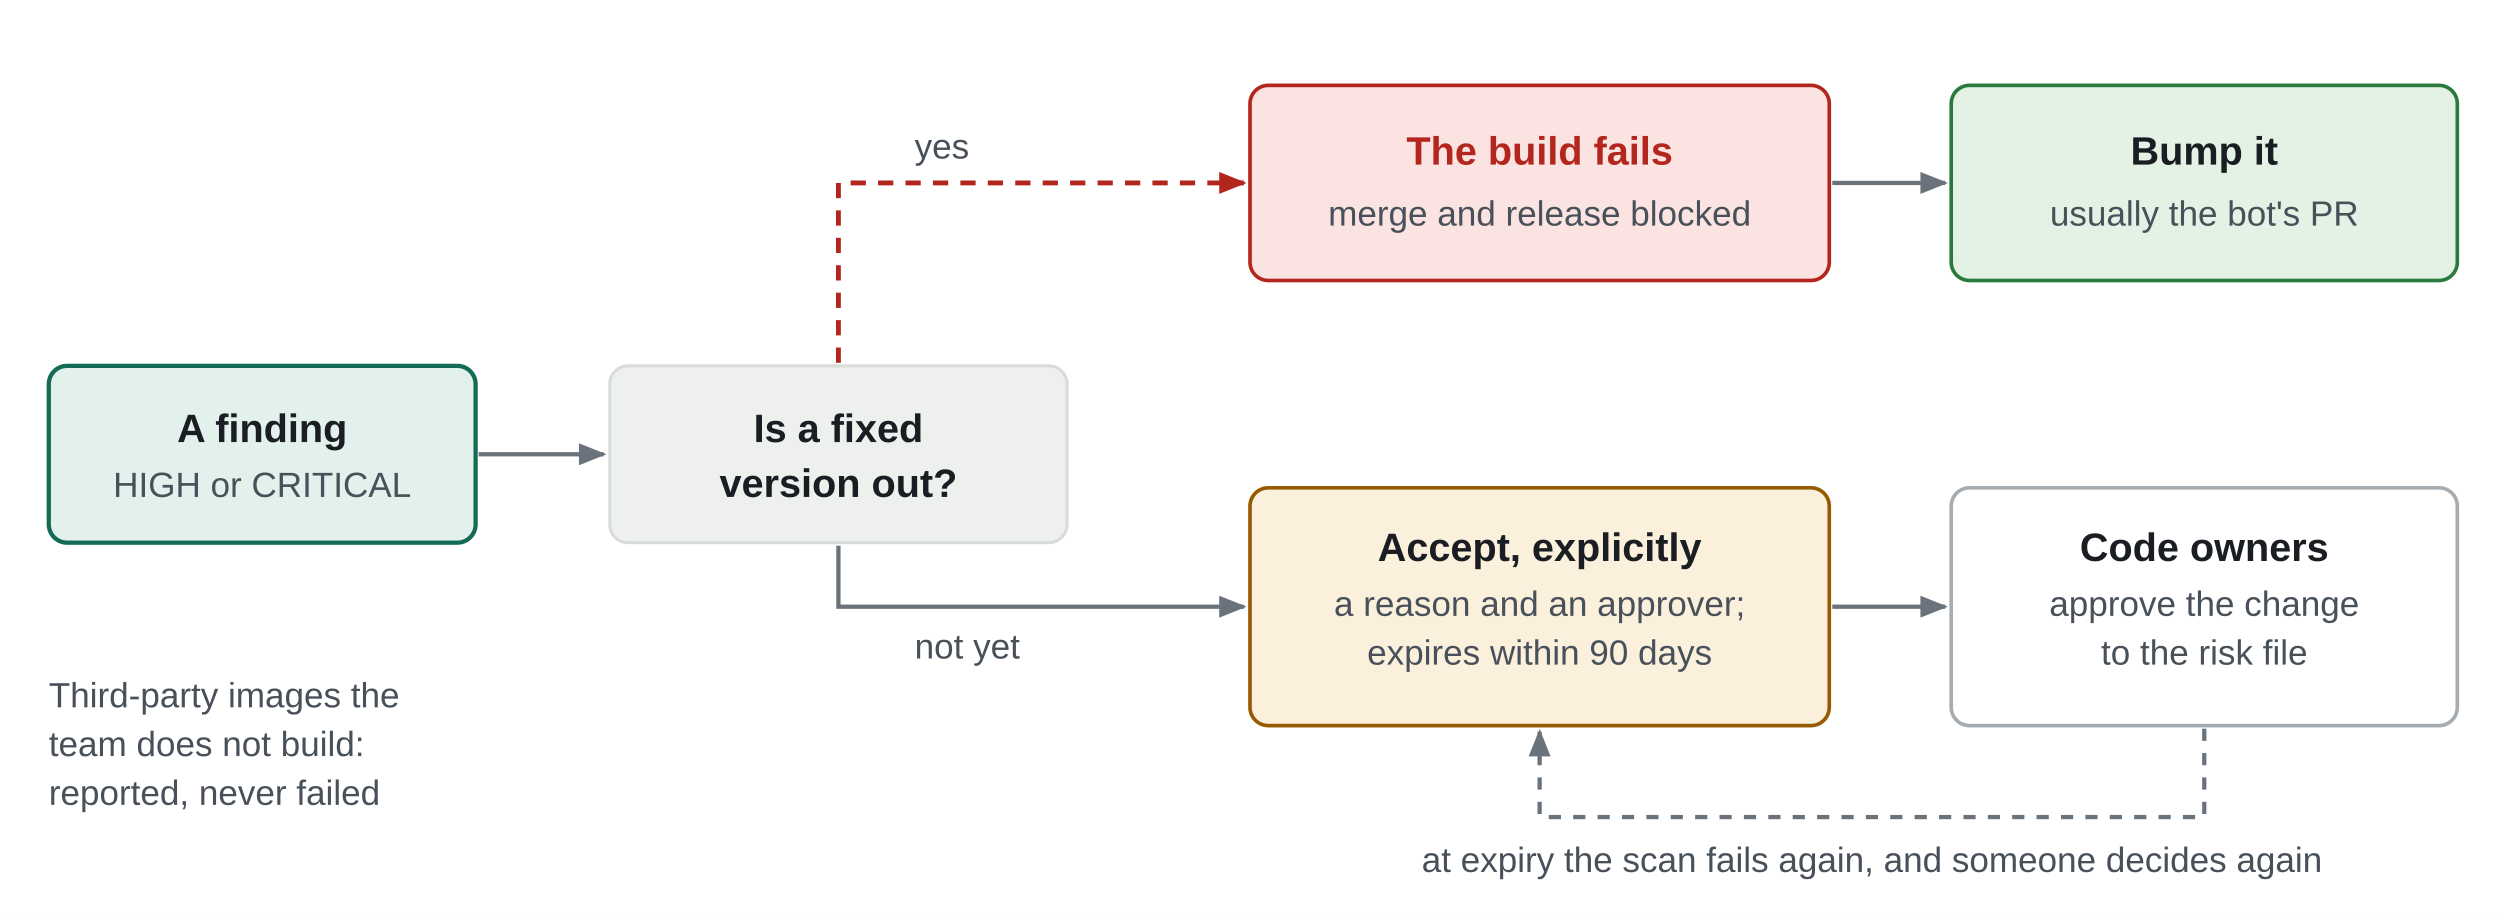
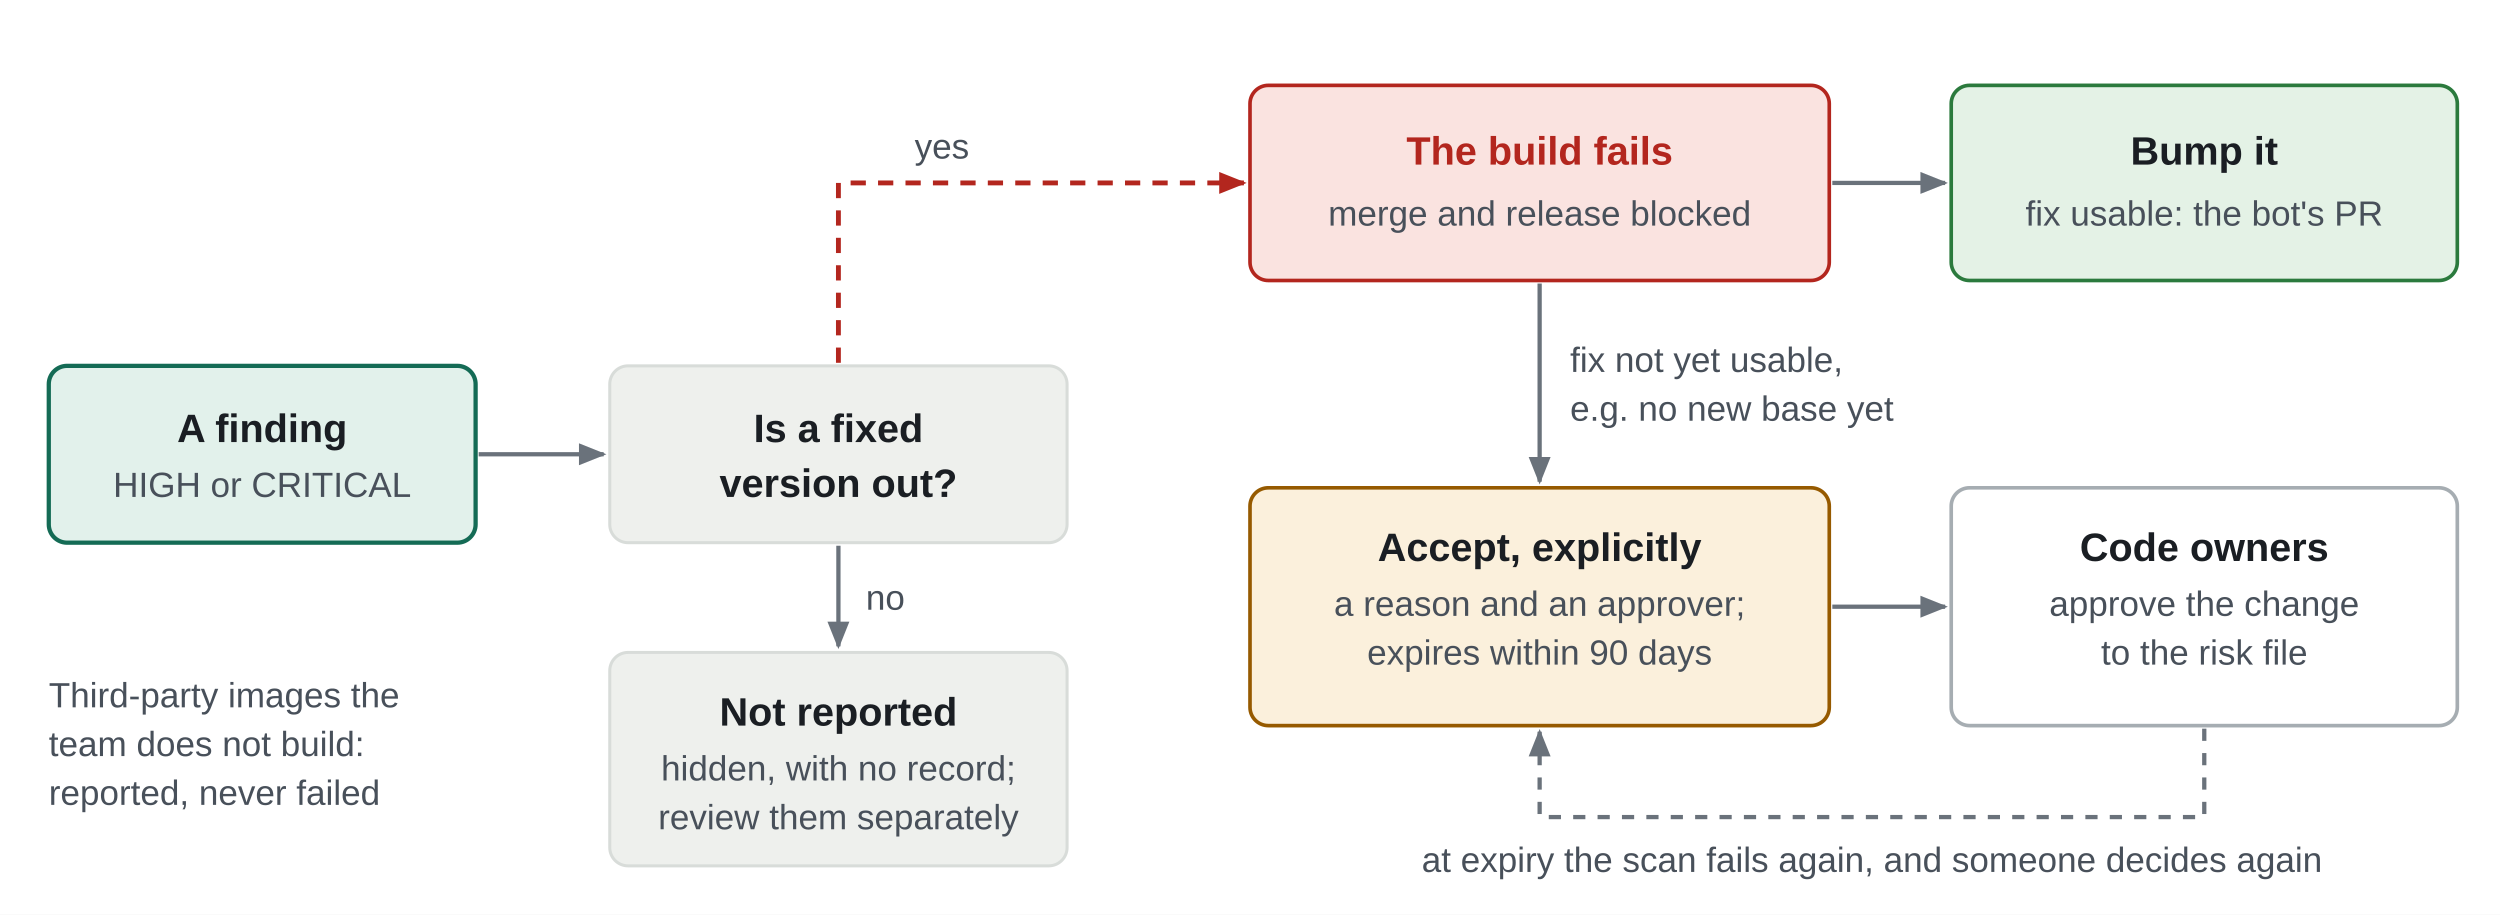
- <svg xmlns="http://www.w3.org/2000/svg" viewBox="0 0 820 300" role="img" aria-label="A finding is checked: is it HIGH or CRITICAL, and does a fixed version exist? If fixable, the build fails until the dependency or base image is bumped. If not fixable yet, a person accepts the risk in the accepted-risks file with a reason and an expiry at most 90 days out; code owners approve; at expiry the scan fails again. Findings in third-party images the team does not build are reported, not failed.">
+ <svg xmlns="http://www.w3.org/2000/svg" viewBox="0 0 820 300" role="img" aria-label="A HIGH or CRITICAL finding is checked: does a fixed version exist? If not, the scan does not report it at all, so nothing records it and it needs a separate review. If one exists, the build fails. When the fix can be taken, the dependency or base image is bumped, usually by the bot's pull request. When it cannot be taken yet, for example because no rebuilt base image exists, a person accepts the risk in the accepted-risks file with a reason and an expiry at most 90 days out; code owners approve; at expiry the scan fails again. Findings in third-party images the team does not build are reported, not failed.">
  <style>text { font-family: "Archivo", Arial, Helvetica, sans-serif; fill: #1a1e23; font-size: 13px; }
.ts { font-size: 11.5px; fill: #48505a; }
.tm { font-family: "JetBrains Mono", Menlo, Consolas, monospace; font-size: 11.5px; }
.tb { font-weight: 680; }
g.ts text { font-size: 11.5px; }
.tl { font-size: 10.5px; letter-spacing: 0.09em; fill: #6a727b; font-weight: 650; }
.ta { fill: #146b55; }
.tg { fill: #2b7a3d; }
.tr { fill: #b3261e; }
.tw { fill: #965a00; }
.tmu { fill: #6a727b; }
.n { fill: #ffffff; stroke: #a6adb2; stroke-width: 1.2; }
.n-soft { fill: #eef0ed; stroke: #d8dcd9; stroke-width: 1; }
.n-acc { fill: #e2f1eb; stroke: #146b55; stroke-width: 1.4; }
.n-good { fill: #e4f2e6; stroke: #2b7a3d; stroke-width: 1.2; }
.n-bad { fill: #fae3e0; stroke: #b3261e; stroke-width: 1.2; }
.n-warn { fill: #fbf0dc; stroke: #965a00; stroke-width: 1.2; }
.zone { fill: none; stroke: #a6adb2; stroke-width: 1; stroke-dasharray: 4 4; }
.band { fill: #eef0ed; stroke: none; }
.rule { stroke: #d8dcd9; stroke-width: 1; fill: none; }
.rule-strong { stroke: #a6adb2; stroke-width: 1; fill: none; }
.e { fill: none; stroke: #6a727b; stroke-width: 1.4; }
.e-acc { fill: none; stroke: #146b55; stroke-width: 1.8; }
.e-good { fill: none; stroke: #2b7a3d; stroke-width: 1.6; }
.e-bad { fill: none; stroke: #b3261e; stroke-width: 1.6; stroke-dasharray: 5 4; }
.dash { stroke-dasharray: 4 4; }
.m { fill: #6a727b; }
.m-acc { fill: #146b55; }
.m-good { fill: #2b7a3d; }
.m-bad { fill: #b3261e; }
.dot-good { fill: #2b7a3d; }
.dot-bad { fill: #b3261e; }
.dot-muted { fill: #a6adb2; }
.fill-acc { fill: #146b55; }
.fill-good { fill: #2b7a3d; }
.fill-bad { fill: #b3261e; }
.fill-surface { fill: #ffffff; }
.s1 { stroke: #2a78d6; fill: none; stroke-width: 2; }
.s2 { stroke: #eb6834; fill: none; stroke-width: 2; }
.s3 { stroke: #1baf7a; fill: none; stroke-width: 2; }
.f1 { fill: #2a78d6; }
.f2 { fill: #eb6834; }
.f3 { fill: #1baf7a; }
.ring { stroke: #ffffff; stroke-width: 2; }
.xhair { stroke: #48505a; stroke-width: 1; stroke-dasharray: 3 3; }</style>
  <defs>
    <marker id="a" viewBox="0 0 10 10" refX="9" refY="5" markerUnits="userSpaceOnUse" markerWidth="9" markerHeight="9" orient="auto-start-reverse">
      <path class="m" d="M0,1 L10,5 L0,9 z" />
    </marker>
    <marker id="a-acc" viewBox="0 0 10 10" refX="9" refY="5" markerUnits="userSpaceOnUse" markerWidth="10" markerHeight="10" orient="auto-start-reverse">
      <path class="m-acc" d="M0,1 L10,5 L0,9 z" />
    </marker>
    <marker id="a-good" viewBox="0 0 10 10" refX="9" refY="5" markerUnits="userSpaceOnUse" markerWidth="9" markerHeight="9" orient="auto-start-reverse">
      <path class="m-good" d="M0,1 L10,5 L0,9 z" />
    </marker>
    <marker id="a-bad" viewBox="0 0 10 10" refX="9" refY="5" markerUnits="userSpaceOnUse" markerWidth="9" markerHeight="9" orient="auto-start-reverse">
      <path class="m-bad" d="M0,1 L10,5 L0,9 z" />
    </marker>
  </defs>
  <rect width="820" height="300" fill="#ffffff" />
  <rect class="n-acc" x="16" y="120" width="140" height="58" rx="6" />
  <text class="tb" x="86" y="145" text-anchor="middle">A finding</text>
  <text class="ts" x="86" y="163" text-anchor="middle">HIGH or CRITICAL</text>
  <rect class="n-soft" x="200" y="120" width="150" height="58" rx="6" />
  <text class="tb" x="275" y="145" text-anchor="middle">Is a fixed</text>
  <text class="tb" x="275" y="163" text-anchor="middle">version out?</text>
  <line class="e" x1="157" y1="149" x2="198" y2="149" marker-end="url(#a)" />
  <rect class="n-bad" x="410" y="28" width="190" height="64" rx="6" />
  <text class="tb tr" x="505" y="54" text-anchor="middle">The build fails</text>
  <text class="ts" x="505" y="74" text-anchor="middle">merge and release blocked</text>
  <rect class="n-good" x="640" y="28" width="166" height="64" rx="6" />
  <text class="tb" x="723" y="54" text-anchor="middle">Bump it</text>
-   <text class="ts" x="723" y="74" text-anchor="middle">usually the bot's PR</text>
+   <text class="ts" x="723" y="74" text-anchor="middle">fix usable: the bot's PR</text>
  <path class="e-bad" d="M275,119 V60 H408" marker-end="url(#a-bad)" />
  <text class="ts" x="300" y="52">yes</text>
  <line class="e" x1="601" y1="60" x2="638" y2="60" marker-end="url(#a)" />
  <rect class="n-warn" x="410" y="160" width="190" height="78" rx="6" />
  <text class="tb" x="505" y="184" text-anchor="middle">Accept, explicitly</text>
  <text class="ts" x="505" y="202" text-anchor="middle">a reason and an approver;</text>
  <text class="ts" x="505" y="218" text-anchor="middle">expires within 90 days</text>
  <rect class="n" x="640" y="160" width="166" height="78" rx="6" />
  <text class="tb" x="723" y="184" text-anchor="middle">Code owners</text>
  <text class="ts" x="723" y="202" text-anchor="middle">approve the change</text>
  <text class="ts" x="723" y="218" text-anchor="middle">to the risk file</text>
-   <path class="e" d="M275,179 V199 H408" marker-end="url(#a)" />
-   <text class="ts" x="300" y="216">not yet</text>
+   <line class="e" x1="505" y1="93" x2="505" y2="158" marker-end="url(#a)" />
+   <text class="ts" x="515" y="122">fix not yet usable,</text>
+   <text class="ts" x="515" y="138">e.g. no new base yet</text>
+   <rect class="n-soft" x="200" y="214" width="150" height="70" rx="6" />
+   <text class="tb" x="275" y="238" text-anchor="middle">Not reported</text>
+   <text class="ts" x="275" y="256" text-anchor="middle">hidden, with no record;</text>
+   <text class="ts" x="275" y="272" text-anchor="middle">review them separately</text>
+   <line class="e" x1="275" y1="179" x2="275" y2="212" marker-end="url(#a)" />
+   <text class="ts" x="284" y="200">no</text>
  <line class="e" x1="601" y1="199" x2="638" y2="199" marker-end="url(#a)" />
  <path class="e dash" d="M723,239 V268 H505 V240" marker-end="url(#a)" />
  <text class="ts" x="614" y="286" text-anchor="middle">at expiry the scan fails again, and someone decides again</text>
  <text class="ts" x="16" y="232">Third-party images the</text>
  <text class="ts" x="16" y="248">team does not build:</text>
  <text class="ts" x="16" y="264">reported, never failed</text>
</svg>
